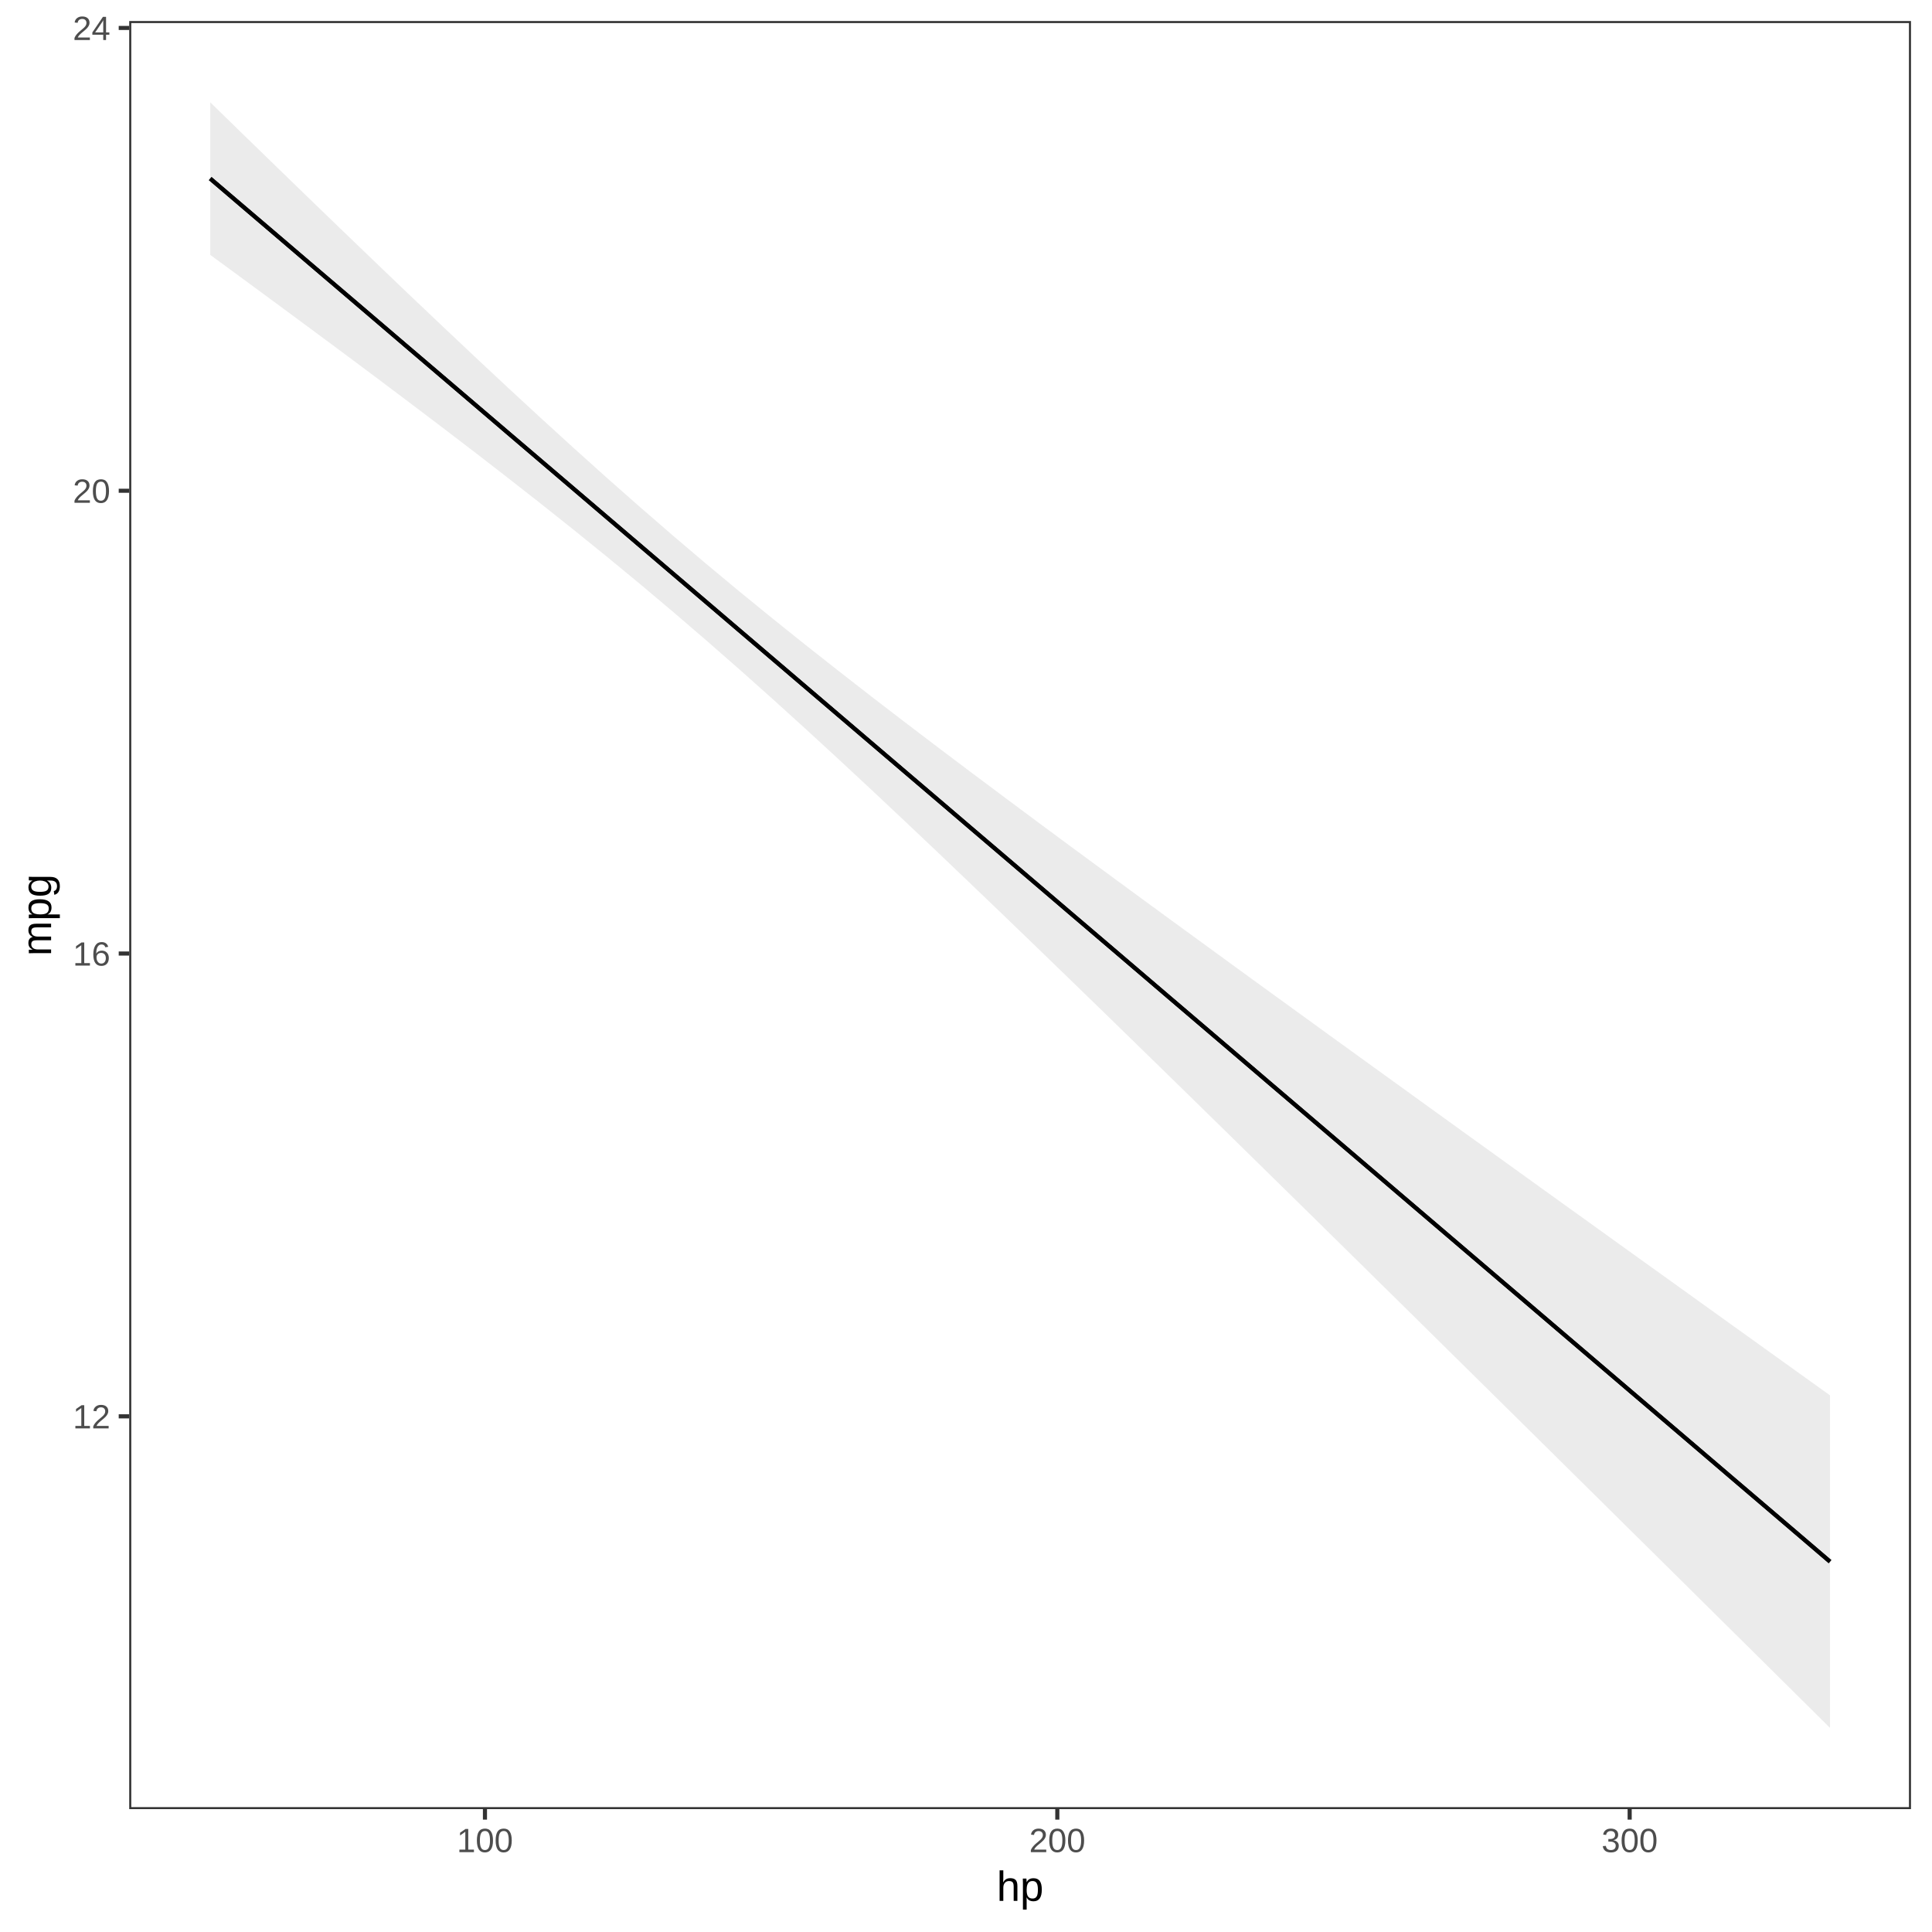
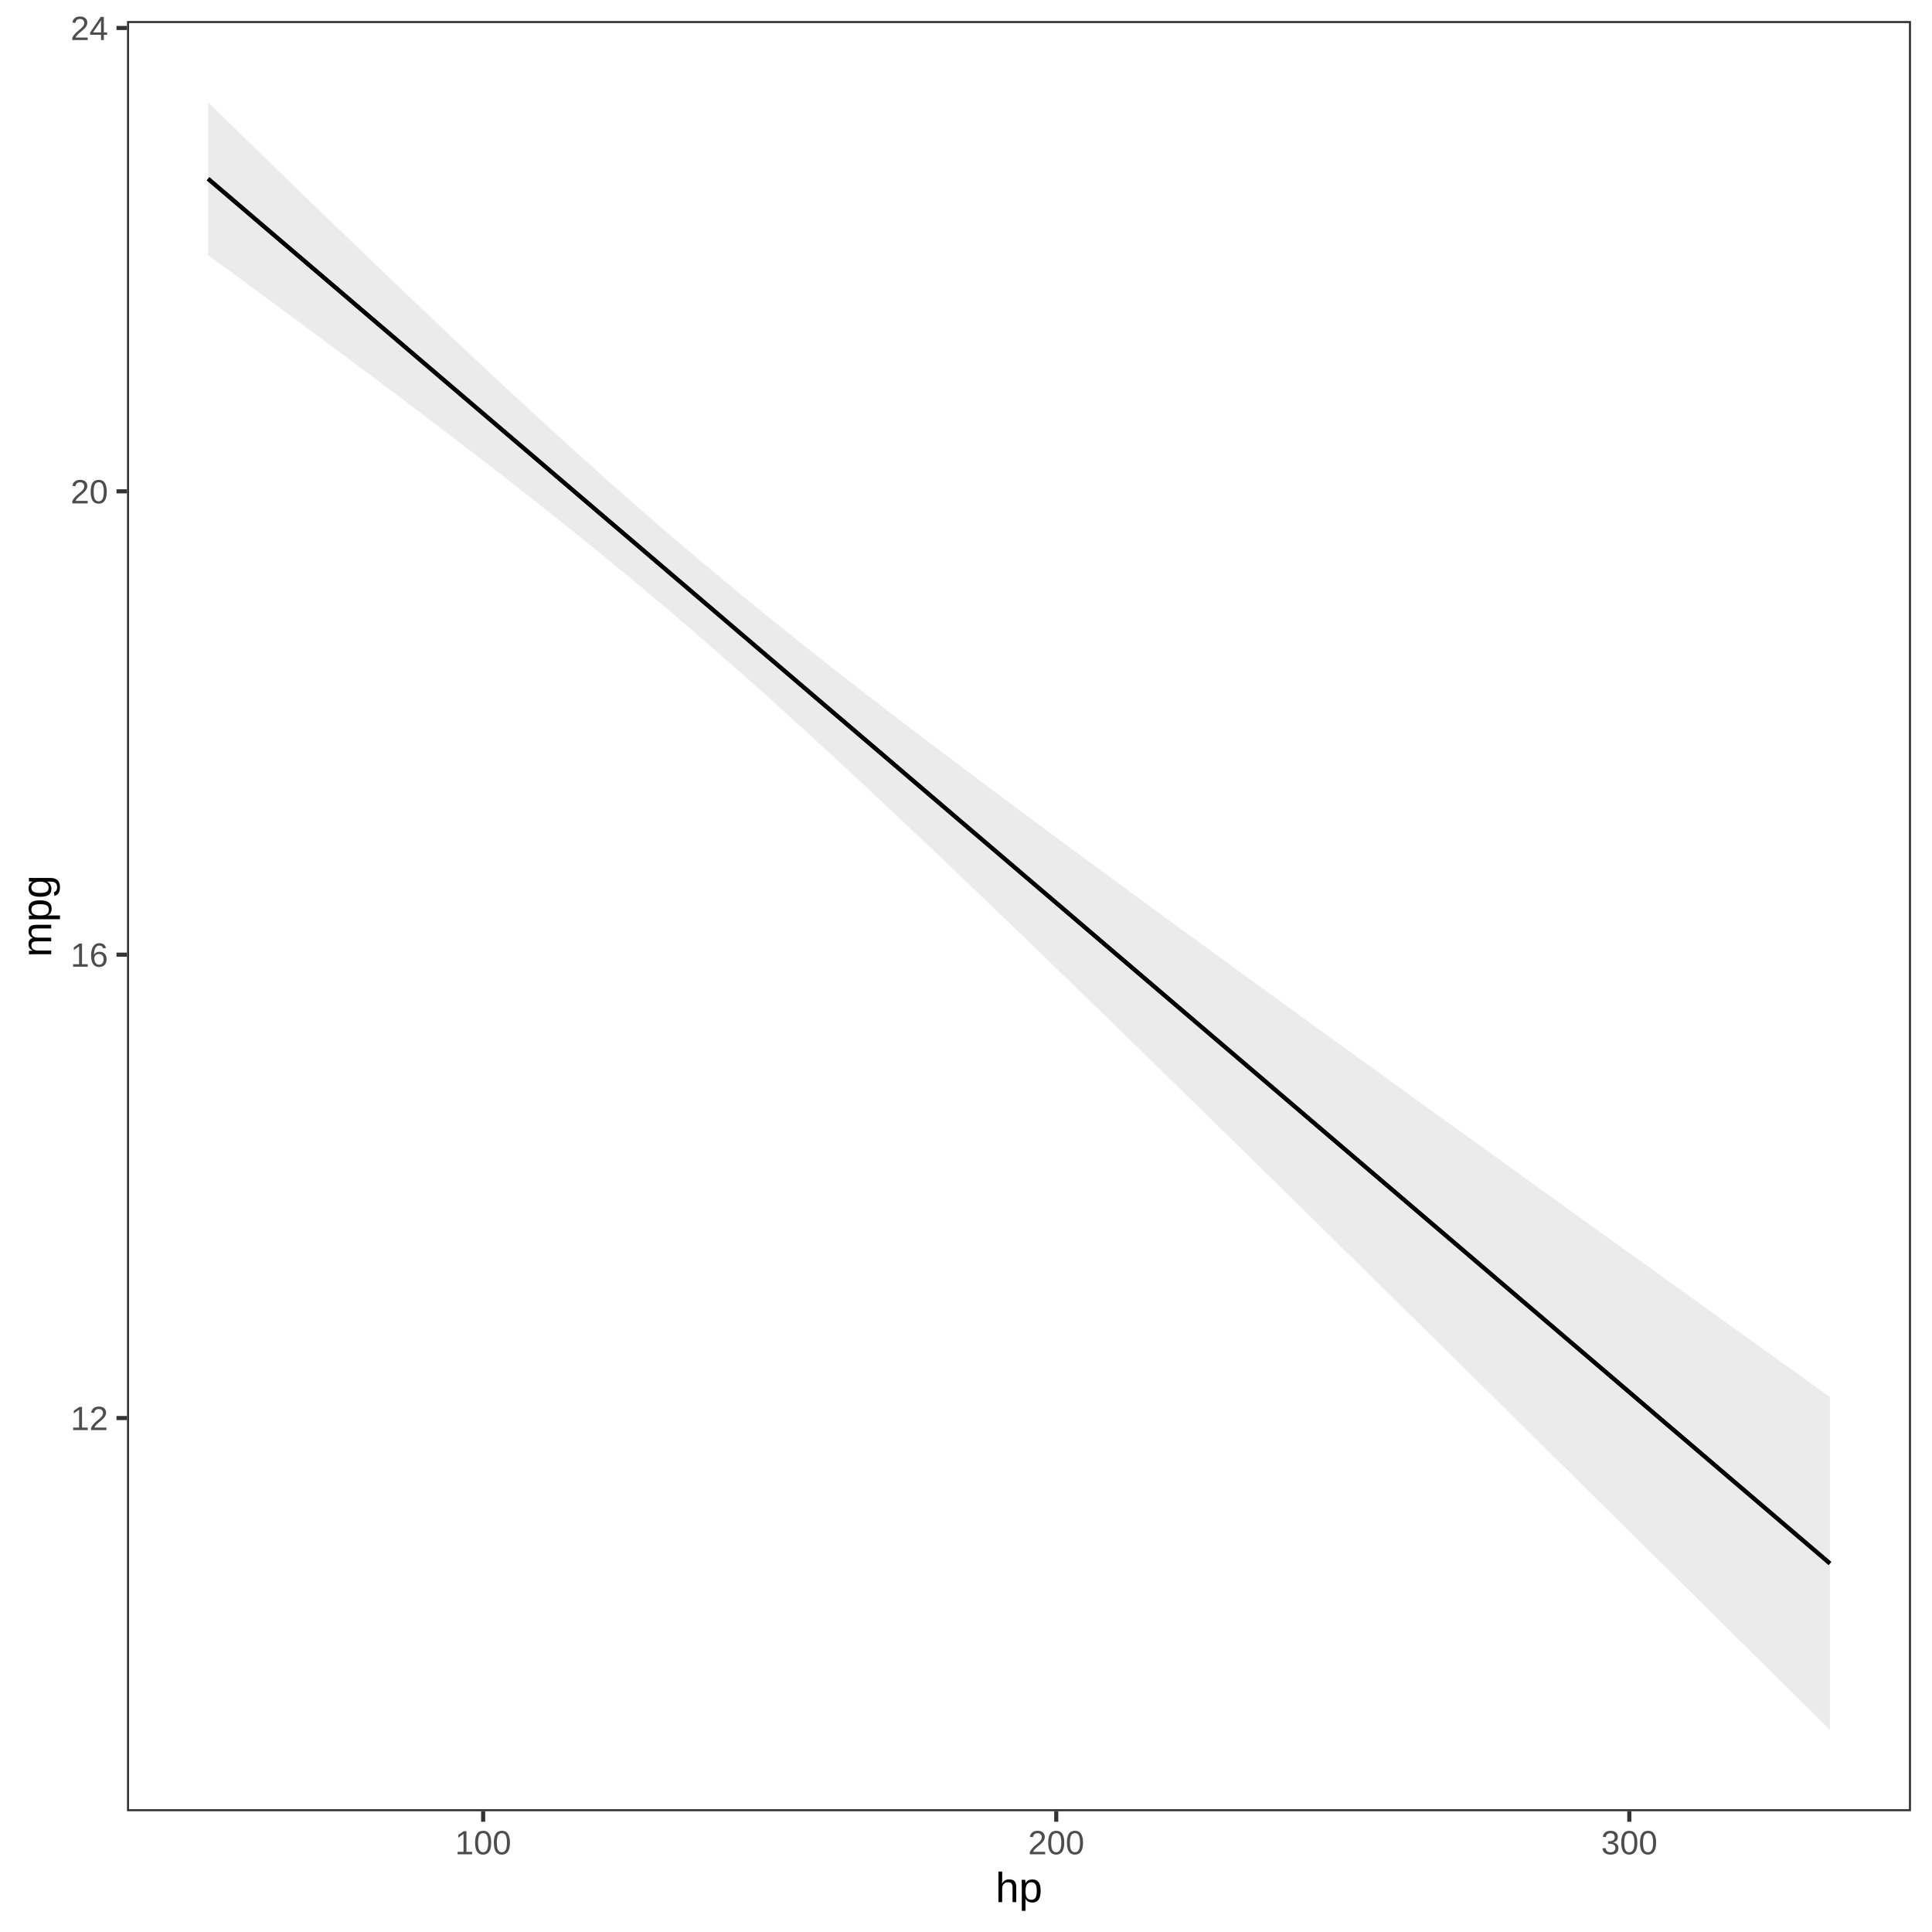
- <svg xmlns="http://www.w3.org/2000/svg" class="svglite" width="504.00pt" height="504.00pt" viewBox="0 0 504.00 504.00">
-   <defs>
-     <style type="text/css">
+ <svg xmlns="http://www.w3.org/2000/svg" width="504.00pt" height="504.00pt" viewBox="0 0 504.00 504.00">
+   <g class="svglite">
+     <defs>
+       <style type="text/css">
    .svglite line, .svglite polyline, .svglite polygon, .svglite path, .svglite rect, .svglite circle {
      fill: none;
      stroke: #000000;
      stroke-linecap: round;
      stroke-linejoin: round;
      stroke-miterlimit: 10.00;
    }
    .svglite text {
      white-space: pre;
    }
+     .svglite g.glyphgroup path {
+       fill: inherit;
+       stroke: none;
+     }
  </style>
-   </defs>
-   <rect width="100%" height="100%" style="stroke: none; fill: #FFFFFF;" />
-   <defs>
-     <clipPath id="cpMC4wMHw1MDQuMDB8MC4wMHw1MDQuMDA=">
-       <rect x="0.00" y="0.00" width="504.00" height="504.00" />
-     </clipPath>
-   </defs>
-   <g clip-path="url(#cpMC4wMHw1MDQuMDB8MC4wMHw1MDQuMDA=)">
-     <rect x="0" y="0.00" width="504.00" height="504.00" style="stroke-width: 1.07; stroke: #FFFFFF; fill: #FFFFFF;" />
-   </g>
-   <defs>
-     <clipPath id="cpMzMuNzF8NDk4LjUyfDUuNDh8NDcxLjk1">
-       <rect x="33.71" y="5.48" width="464.81" height="466.47" />
-     </clipPath>
-   </defs>
-   <g clip-path="url(#cpMzMuNzF8NDk4LjUyfDUuNDh8NDcxLjk1)">
-     <rect x="33.71" y="5.48" width="464.81" height="466.47" style="stroke-width: 1.07; stroke: none; fill: #FFFFFF;" />
-     <polygon points="54.84,26.68 63.46,35.09 72.09,43.47 80.71,51.83 89.34,60.16 97.96,68.45 106.58,76.70 115.21,84.89 123.83,93.02 132.45,101.08 141.08,109.05 149.70,116.91 158.32,124.66 166.95,132.27 175.57,139.74 184.19,147.06 192.82,154.24 201.44,161.27 210.06,168.18 218.69,174.98 227.31,181.69 235.93,188.31 244.56,194.87 253.18,201.37 261.81,207.82 270.43,214.24 279.05,220.62 287.68,226.97 296.30,233.30 304.92,239.61 313.55,245.90 322.17,252.18 330.79,258.45 339.42,264.70 348.04,270.95 356.66,277.18 365.29,283.41 373.91,289.64 382.53,295.86 391.16,302.07 399.78,308.28 408.40,314.48 417.03,320.68 425.65,326.88 434.28,333.07 442.90,339.26 451.52,345.45 460.15,351.64 468.77,357.82 477.39,364.01 477.39,450.75 468.77,442.20 460.15,433.66 451.52,425.12 442.90,416.58 434.28,408.05 425.65,399.52 417.03,390.99 408.40,382.46 399.78,373.94 391.16,365.42 382.53,356.91 373.91,348.40 365.29,339.90 356.66,331.40 348.04,322.91 339.42,314.43 330.79,305.96 322.17,297.50 313.55,289.06 304.92,280.62 296.30,272.21 287.68,263.81 279.05,255.44 270.43,247.09 261.81,238.78 253.18,230.51 244.56,222.28 235.93,214.11 227.31,206.01 218.69,197.99 210.06,190.06 201.44,182.25 192.82,174.56 184.19,167.01 175.57,159.60 166.95,152.34 158.32,145.23 149.70,138.25 141.08,131.39 132.45,124.63 123.83,117.96 115.21,111.37 106.58,104.84 97.96,98.36 89.34,91.92 80.71,85.53 72.09,79.16 63.46,72.81 54.84,66.49 " style="stroke-width: 0.00; stroke: none; stroke-linecap: butt; fill: #333333; fill-opacity: 0.10;" />
-     <polyline points="54.84,26.68 63.46,35.09 72.09,43.47 80.71,51.83 89.34,60.16 97.96,68.45 106.58,76.70 115.21,84.89 123.83,93.02 132.45,101.08 141.08,109.05 149.70,116.91 158.32,124.66 166.95,132.27 175.57,139.74 184.19,147.06 192.82,154.24 201.44,161.27 210.06,168.18 218.69,174.98 227.31,181.69 235.93,188.31 244.56,194.87 253.18,201.37 261.81,207.82 270.43,214.24 279.05,220.62 287.68,226.97 296.30,233.30 304.92,239.61 313.55,245.90 322.17,252.18 330.79,258.45 339.42,264.70 348.04,270.95 356.66,277.18 365.29,283.41 373.91,289.64 382.53,295.86 391.16,302.07 399.78,308.28 408.40,314.48 417.03,320.68 425.65,326.88 434.28,333.07 442.90,339.26 451.52,345.45 460.15,351.64 468.77,357.82 477.39,364.01 " style="stroke-width: 1.07; stroke: none; stroke-linecap: butt;" />
-     <polyline points="477.39,450.75 468.77,442.20 460.15,433.66 451.52,425.12 442.90,416.58 434.28,408.05 425.65,399.52 417.03,390.99 408.40,382.46 399.78,373.94 391.16,365.42 382.53,356.91 373.91,348.40 365.29,339.90 356.66,331.40 348.04,322.91 339.42,314.43 330.79,305.96 322.17,297.50 313.55,289.06 304.92,280.62 296.30,272.21 287.68,263.81 279.05,255.44 270.43,247.09 261.81,238.78 253.18,230.51 244.56,222.28 235.93,214.11 227.31,206.01 218.69,197.99 210.06,190.06 201.44,182.25 192.82,174.56 184.19,167.01 175.57,159.60 166.95,152.34 158.32,145.23 149.70,138.25 141.08,131.39 132.45,124.63 123.83,117.96 115.21,111.37 106.58,104.84 97.96,98.36 89.34,91.92 80.71,85.53 72.09,79.16 63.46,72.81 54.84,66.49 " style="stroke-width: 1.07; stroke: none; stroke-linecap: butt;" />
-     <polyline points="54.84,46.59 63.46,53.95 72.09,61.31 80.71,68.68 89.34,76.04 97.96,83.40 106.58,90.77 115.21,98.13 123.83,105.49 132.45,112.86 141.08,120.22 149.70,127.58 158.32,134.94 166.95,142.31 175.57,149.67 184.19,157.03 192.82,164.40 201.44,171.76 210.06,179.12 218.69,186.49 227.31,193.85 235.93,201.21 244.56,208.57 253.18,215.94 261.81,223.30 270.43,230.66 279.05,238.03 287.68,245.39 296.30,252.75 304.92,260.12 313.55,267.48 322.17,274.84 330.79,282.21 339.42,289.57 348.04,296.93 356.66,304.29 365.29,311.66 373.91,319.02 382.53,326.38 391.16,333.75 399.78,341.11 408.40,348.47 417.03,355.84 425.65,363.20 434.28,370.56 442.90,377.92 451.52,385.29 460.15,392.65 468.77,400.01 477.39,407.38 " style="stroke-width: 1.07; stroke-linecap: butt;" />
-     <polyline points="54.84,46.59 63.46,53.95 72.09,61.31 80.71,68.68 89.34,76.04 97.96,83.40 106.58,90.77 115.21,98.13 123.83,105.49 132.45,112.86 141.08,120.22 149.70,127.58 158.32,134.94 166.95,142.31 175.57,149.67 184.19,157.03 192.82,164.40 201.44,171.76 210.06,179.12 218.69,186.49 227.31,193.85 235.93,201.21 244.56,208.57 253.18,215.94 261.81,223.30 270.43,230.66 279.05,238.03 287.68,245.39 296.30,252.75 304.92,260.12 313.55,267.48 322.17,274.84 330.79,282.21 339.42,289.57 348.04,296.93 356.66,304.29 365.29,311.66 373.91,319.02 382.53,326.38 391.16,333.75 399.78,341.11 408.40,348.47 417.03,355.84 425.65,363.20 434.28,370.56 442.90,377.92 451.52,385.29 460.15,392.65 468.77,400.01 477.39,407.38 " style="stroke-width: 1.07; stroke-linecap: butt;" />
-     <rect x="33.71" y="5.48" width="464.81" height="466.47" style="stroke-width: 1.07; stroke: #333333;" />
-   </g>
-   <g clip-path="url(#cpMC4wMHw1MDQuMDB8MC4wMHw1MDQuMDA=)">
-     <text x="28.78" y="372.63" text-anchor="end" style="font-size: 8.80px;fill: #4D4D4D; font-family: &quot;Liberation Sans&quot;;" textLength="10.07px" lengthAdjust="spacingAndGlyphs">12</text>
-     <text x="28.78" y="251.90" text-anchor="end" style="font-size: 8.80px;fill: #4D4D4D; font-family: &quot;Liberation Sans&quot;;" textLength="10.07px" lengthAdjust="spacingAndGlyphs">16</text>
-     <text x="28.78" y="131.17" text-anchor="end" style="font-size: 8.80px;fill: #4D4D4D; font-family: &quot;Liberation Sans&quot;;" textLength="10.07px" lengthAdjust="spacingAndGlyphs">20</text>
-     <text x="28.78" y="10.44" text-anchor="end" style="font-size: 8.80px;fill: #4D4D4D; font-family: &quot;Liberation Sans&quot;;" textLength="10.07px" lengthAdjust="spacingAndGlyphs">24</text>
-     <polyline points="30.97,369.48 33.71,369.48 " style="stroke-width: 1.07; stroke: #333333; stroke-linecap: butt;" />
-     <polyline points="30.97,248.75 33.71,248.75 " style="stroke-width: 1.07; stroke: #333333; stroke-linecap: butt;" />
-     <polyline points="30.97,128.02 33.71,128.02 " style="stroke-width: 1.07; stroke: #333333; stroke-linecap: butt;" />
-     <polyline points="30.97,7.29 33.71,7.29 " style="stroke-width: 1.07; stroke: #333333; stroke-linecap: butt;" />
-     <polyline points="126.51,474.69 126.51,471.95 " style="stroke-width: 1.07; stroke: #333333; stroke-linecap: butt;" />
-     <polyline points="275.82,474.69 275.82,471.95 " style="stroke-width: 1.07; stroke: #333333; stroke-linecap: butt;" />
-     <polyline points="425.13,474.69 425.13,471.95 " style="stroke-width: 1.07; stroke: #333333; stroke-linecap: butt;" />
-     <text x="126.51" y="483.17" text-anchor="middle" style="font-size: 8.80px;fill: #4D4D4D; font-family: &quot;Liberation Sans&quot;;" textLength="15.10px" lengthAdjust="spacingAndGlyphs">100</text>
-     <text x="275.82" y="483.17" text-anchor="middle" style="font-size: 8.80px;fill: #4D4D4D; font-family: &quot;Liberation Sans&quot;;" textLength="15.10px" lengthAdjust="spacingAndGlyphs">200</text>
-     <text x="425.13" y="483.17" text-anchor="middle" style="font-size: 8.80px;fill: #4D4D4D; font-family: &quot;Liberation Sans&quot;;" textLength="15.10px" lengthAdjust="spacingAndGlyphs">300</text>
-     <text x="266.12" y="495.88" text-anchor="middle" style="font-size: 11.00px; font-family: &quot;Liberation Sans&quot;;" textLength="13.56px" lengthAdjust="spacingAndGlyphs">hp</text>
-     <text transform="translate(13.33,238.71) rotate(-90)" text-anchor="middle" style="font-size: 11.00px; font-family: &quot;Liberation Sans&quot;;" textLength="23.82px" lengthAdjust="spacingAndGlyphs">mpg</text>
+     </defs>
+     <rect width="100%" height="100%" style="stroke: none; fill: #FFFFFF;" />
+     <defs>
+       <clipPath id="cpMC4wMHw1MDQuMDB8MC4wMHw1MDQuMDA=">
+         <rect x="0.00" y="0.00" width="504.00" height="504.00" />
+       </clipPath>
+     </defs>
+     <g clip-path="url(#cpMC4wMHw1MDQuMDB8MC4wMHw1MDQuMDA=)">
+       <rect x="0.00" y="0.00" width="504.00" height="504.00" style="stroke-width: 1.07; stroke: #FFFFFF; fill: #FFFFFF;" />
+     </g>
+     <defs>
+       <clipPath id="cpMzMuMTN8NDk4LjUyfDUuNDh8NDcyLjUw">
+         <rect x="33.13" y="5.48" width="465.39" height="467.02" />
+       </clipPath>
+     </defs>
+     <g clip-path="url(#cpMzMuMTN8NDk4LjUyfDUuNDh8NDcyLjUw)">
+       <rect x="33.13" y="5.48" width="465.39" height="467.02" style="stroke-width: 1.07; stroke: none; fill: #FFFFFF;" />
+       <polygon points="54.28,26.71 62.92,35.12 71.55,43.52 80.18,51.88 88.82,60.22 97.45,68.52 106.09,76.78 114.72,84.99 123.36,93.13 131.99,101.20 140.63,109.17 149.26,117.05 157.89,124.80 166.53,132.42 175.16,139.90 183.80,147.23 192.43,154.41 201.07,161.46 209.70,168.38 218.33,175.19 226.97,181.90 235.60,188.53 244.24,195.10 252.87,201.60 261.51,208.06 270.14,214.48 278.78,220.87 287.41,227.23 296.04,233.57 304.68,239.89 313.31,246.19 321.95,252.47 330.58,258.75 339.22,265.01 347.85,271.26 356.48,277.51 365.12,283.75 373.75,289.98 382.39,296.20 391.02,302.42 399.66,308.64 408.29,314.85 416.93,321.06 425.56,327.26 434.19,333.46 442.83,339.66 451.46,345.86 460.10,352.05 468.73,358.24 477.37,364.43 477.37,451.28 468.73,442.72 460.10,434.17 451.46,425.62 442.83,417.07 434.19,408.53 425.56,399.99 416.93,391.45 408.29,382.91 399.66,374.38 391.02,365.85 382.39,357.33 373.75,348.81 365.12,340.30 356.48,331.79 347.85,323.29 339.22,314.80 330.58,306.32 321.95,297.85 313.31,289.39 304.68,280.95 296.04,272.52 287.41,264.12 278.78,255.73 270.14,247.38 261.51,239.06 252.87,230.77 244.24,222.54 235.60,214.36 226.97,206.25 218.33,198.22 209.70,190.28 201.07,182.46 192.43,174.76 183.80,167.20 175.16,159.78 166.53,152.52 157.89,145.40 149.26,138.41 140.63,131.54 131.99,124.77 123.36,118.09 114.72,111.49 106.09,104.96 97.45,98.47 88.82,92.03 80.18,85.62 71.55,79.24 62.92,72.89 54.28,66.57 " style="stroke-width: 0.00; stroke: none; stroke-linecap: butt; fill: #333333; fill-opacity: 0.10;" />
+       <polyline points="54.28,26.71 62.92,35.12 71.55,43.52 80.18,51.88 88.82,60.22 97.45,68.52 106.09,76.78 114.72,84.99 123.36,93.13 131.99,101.20 140.63,109.17 149.26,117.05 157.89,124.80 166.53,132.42 175.16,139.90 183.80,147.23 192.43,154.41 201.07,161.46 209.70,168.38 218.33,175.19 226.97,181.90 235.60,188.53 244.24,195.10 252.87,201.60 261.51,208.06 270.14,214.48 278.78,220.87 287.41,227.23 296.04,233.57 304.68,239.89 313.31,246.19 321.95,252.47 330.58,258.75 339.22,265.01 347.85,271.26 356.48,277.51 365.12,283.75 373.75,289.98 382.39,296.20 391.02,302.42 399.66,308.64 408.29,314.85 416.93,321.06 425.56,327.26 434.19,333.46 442.83,339.66 451.46,345.86 460.10,352.05 468.73,358.24 477.37,364.43 " style="stroke-width: 1.07; stroke: none; stroke-linecap: butt;" />
+       <polyline points="477.37,451.28 468.73,442.72 460.10,434.17 451.46,425.62 442.83,417.07 434.19,408.53 425.56,399.99 416.93,391.45 408.29,382.91 399.66,374.38 391.02,365.85 382.39,357.33 373.75,348.81 365.12,340.30 356.48,331.79 347.85,323.29 339.22,314.80 330.58,306.32 321.95,297.85 313.31,289.39 304.68,280.95 296.04,272.52 287.41,264.12 278.78,255.73 270.14,247.38 261.51,239.06 252.87,230.77 244.24,222.54 235.60,214.36 226.97,206.25 218.33,198.22 209.70,190.28 201.07,182.46 192.43,174.76 183.80,167.20 175.16,159.78 166.53,152.52 157.89,145.40 149.26,138.41 140.63,131.54 131.99,124.77 123.36,118.09 114.72,111.49 106.09,104.96 97.45,98.47 88.82,92.03 80.18,85.62 71.55,79.24 62.92,72.89 54.28,66.57 " style="stroke-width: 1.07; stroke: none; stroke-linecap: butt;" />
+       <polyline points="54.28,46.64 62.92,54.01 71.55,61.38 80.18,68.75 88.82,76.12 97.45,83.50 106.09,90.87 114.72,98.24 123.36,105.61 131.99,112.98 140.63,120.35 149.26,127.73 157.89,135.10 166.53,142.47 175.16,149.84 183.80,157.21 192.43,164.59 201.07,171.96 209.70,179.33 218.33,186.70 226.97,194.07 235.60,201.44 244.24,208.82 252.87,216.19 261.51,223.56 270.14,230.93 278.78,238.30 287.41,245.68 296.04,253.05 304.68,260.42 313.31,267.79 321.95,275.16 330.58,282.53 339.22,289.91 347.85,297.28 356.48,304.65 365.12,312.02 373.75,319.39 382.39,326.76 391.02,334.14 399.66,341.51 408.29,348.88 416.93,356.25 425.56,363.62 434.19,371.00 442.83,378.37 451.46,385.74 460.10,393.11 468.73,400.48 477.37,407.85 " style="stroke-width: 1.07; stroke-linecap: butt;" />
+       <polyline points="54.28,46.64 62.92,54.01 71.55,61.38 80.18,68.75 88.82,76.12 97.45,83.50 106.09,90.87 114.72,98.24 123.36,105.61 131.99,112.98 140.63,120.35 149.26,127.73 157.89,135.10 166.53,142.47 175.16,149.84 183.80,157.21 192.43,164.59 201.07,171.96 209.70,179.33 218.33,186.70 226.97,194.07 235.60,201.44 244.24,208.82 252.87,216.19 261.51,223.56 270.14,230.93 278.78,238.30 287.41,245.68 296.04,253.05 304.68,260.42 313.31,267.79 321.95,275.16 330.58,282.53 339.22,289.91 347.85,297.28 356.48,304.65 365.12,312.02 373.75,319.39 382.39,326.76 391.02,334.14 399.66,341.51 408.29,348.88 416.93,356.25 425.56,363.62 434.19,371.00 442.83,378.37 451.46,385.74 460.10,393.11 468.73,400.48 477.37,407.85 " style="stroke-width: 1.07; stroke-linecap: butt;" />
+       <rect x="33.13" y="5.48" width="465.39" height="467.02" style="stroke-width: 1.07; stroke: #333333;" />
+     </g>
+     <g clip-path="url(#cpMC4wMHw1MDQuMDB8MC4wMHw1MDQuMDA=)">
+       <text x="28.20" y="373.07" text-anchor="end" style="font-size: 8.80px;fill: #4D4D4D; font-family: &quot;Arial&quot;;" textLength="9.78px" lengthAdjust="spacingAndGlyphs">12</text>
+       <text x="28.20" y="252.19" text-anchor="end" style="font-size: 8.80px;fill: #4D4D4D; font-family: &quot;Arial&quot;;" textLength="9.78px" lengthAdjust="spacingAndGlyphs">16</text>
+       <text x="28.20" y="131.32" text-anchor="end" style="font-size: 8.80px;fill: #4D4D4D; font-family: &quot;Arial&quot;;" textLength="9.78px" lengthAdjust="spacingAndGlyphs">20</text>
+       <text x="28.20" y="10.45" text-anchor="end" style="font-size: 8.80px;fill: #4D4D4D; font-family: &quot;Arial&quot;;" textLength="9.78px" lengthAdjust="spacingAndGlyphs">24</text>
+       <polyline points="30.39,369.92 33.13,369.92 " style="stroke-width: 1.07; stroke: #333333; stroke-linecap: butt;" />
+       <polyline points="30.39,249.04 33.13,249.04 " style="stroke-width: 1.07; stroke: #333333; stroke-linecap: butt;" />
+       <polyline points="30.39,128.17 33.13,128.17 " style="stroke-width: 1.07; stroke: #333333; stroke-linecap: butt;" />
+       <polyline points="30.39,7.30 33.13,7.30 " style="stroke-width: 1.07; stroke: #333333; stroke-linecap: butt;" />
+       <polyline points="126.04,475.24 126.04,472.50 " style="stroke-width: 1.07; stroke: #333333; stroke-linecap: butt;" />
+       <polyline points="275.54,475.24 275.54,472.50 " style="stroke-width: 1.07; stroke: #333333; stroke-linecap: butt;" />
+       <polyline points="425.04,475.24 425.04,472.50 " style="stroke-width: 1.07; stroke: #333333; stroke-linecap: butt;" />
+       <text x="126.04" y="483.74" text-anchor="middle" style="font-size: 8.80px;fill: #4D4D4D; font-family: &quot;Arial&quot;;" textLength="14.67px" lengthAdjust="spacingAndGlyphs">100</text>
+       <text x="275.54" y="483.74" text-anchor="middle" style="font-size: 8.80px;fill: #4D4D4D; font-family: &quot;Arial&quot;;" textLength="14.67px" lengthAdjust="spacingAndGlyphs">200</text>
+       <text x="425.04" y="483.74" text-anchor="middle" style="font-size: 8.80px;fill: #4D4D4D; font-family: &quot;Arial&quot;;" textLength="14.67px" lengthAdjust="spacingAndGlyphs">300</text>
+       <text x="265.82" y="496.20" text-anchor="middle" style="font-size: 11.00px; font-family: &quot;Arial&quot;;" textLength="12.25px" lengthAdjust="spacingAndGlyphs">hp</text>
+       <text transform="translate(13.36,238.99) rotate(-90)" text-anchor="middle" style="font-size: 11.00px; font-family: &quot;Arial&quot;;" textLength="21.41px" lengthAdjust="spacingAndGlyphs">mpg</text>
+     </g>
  </g>
</svg>
